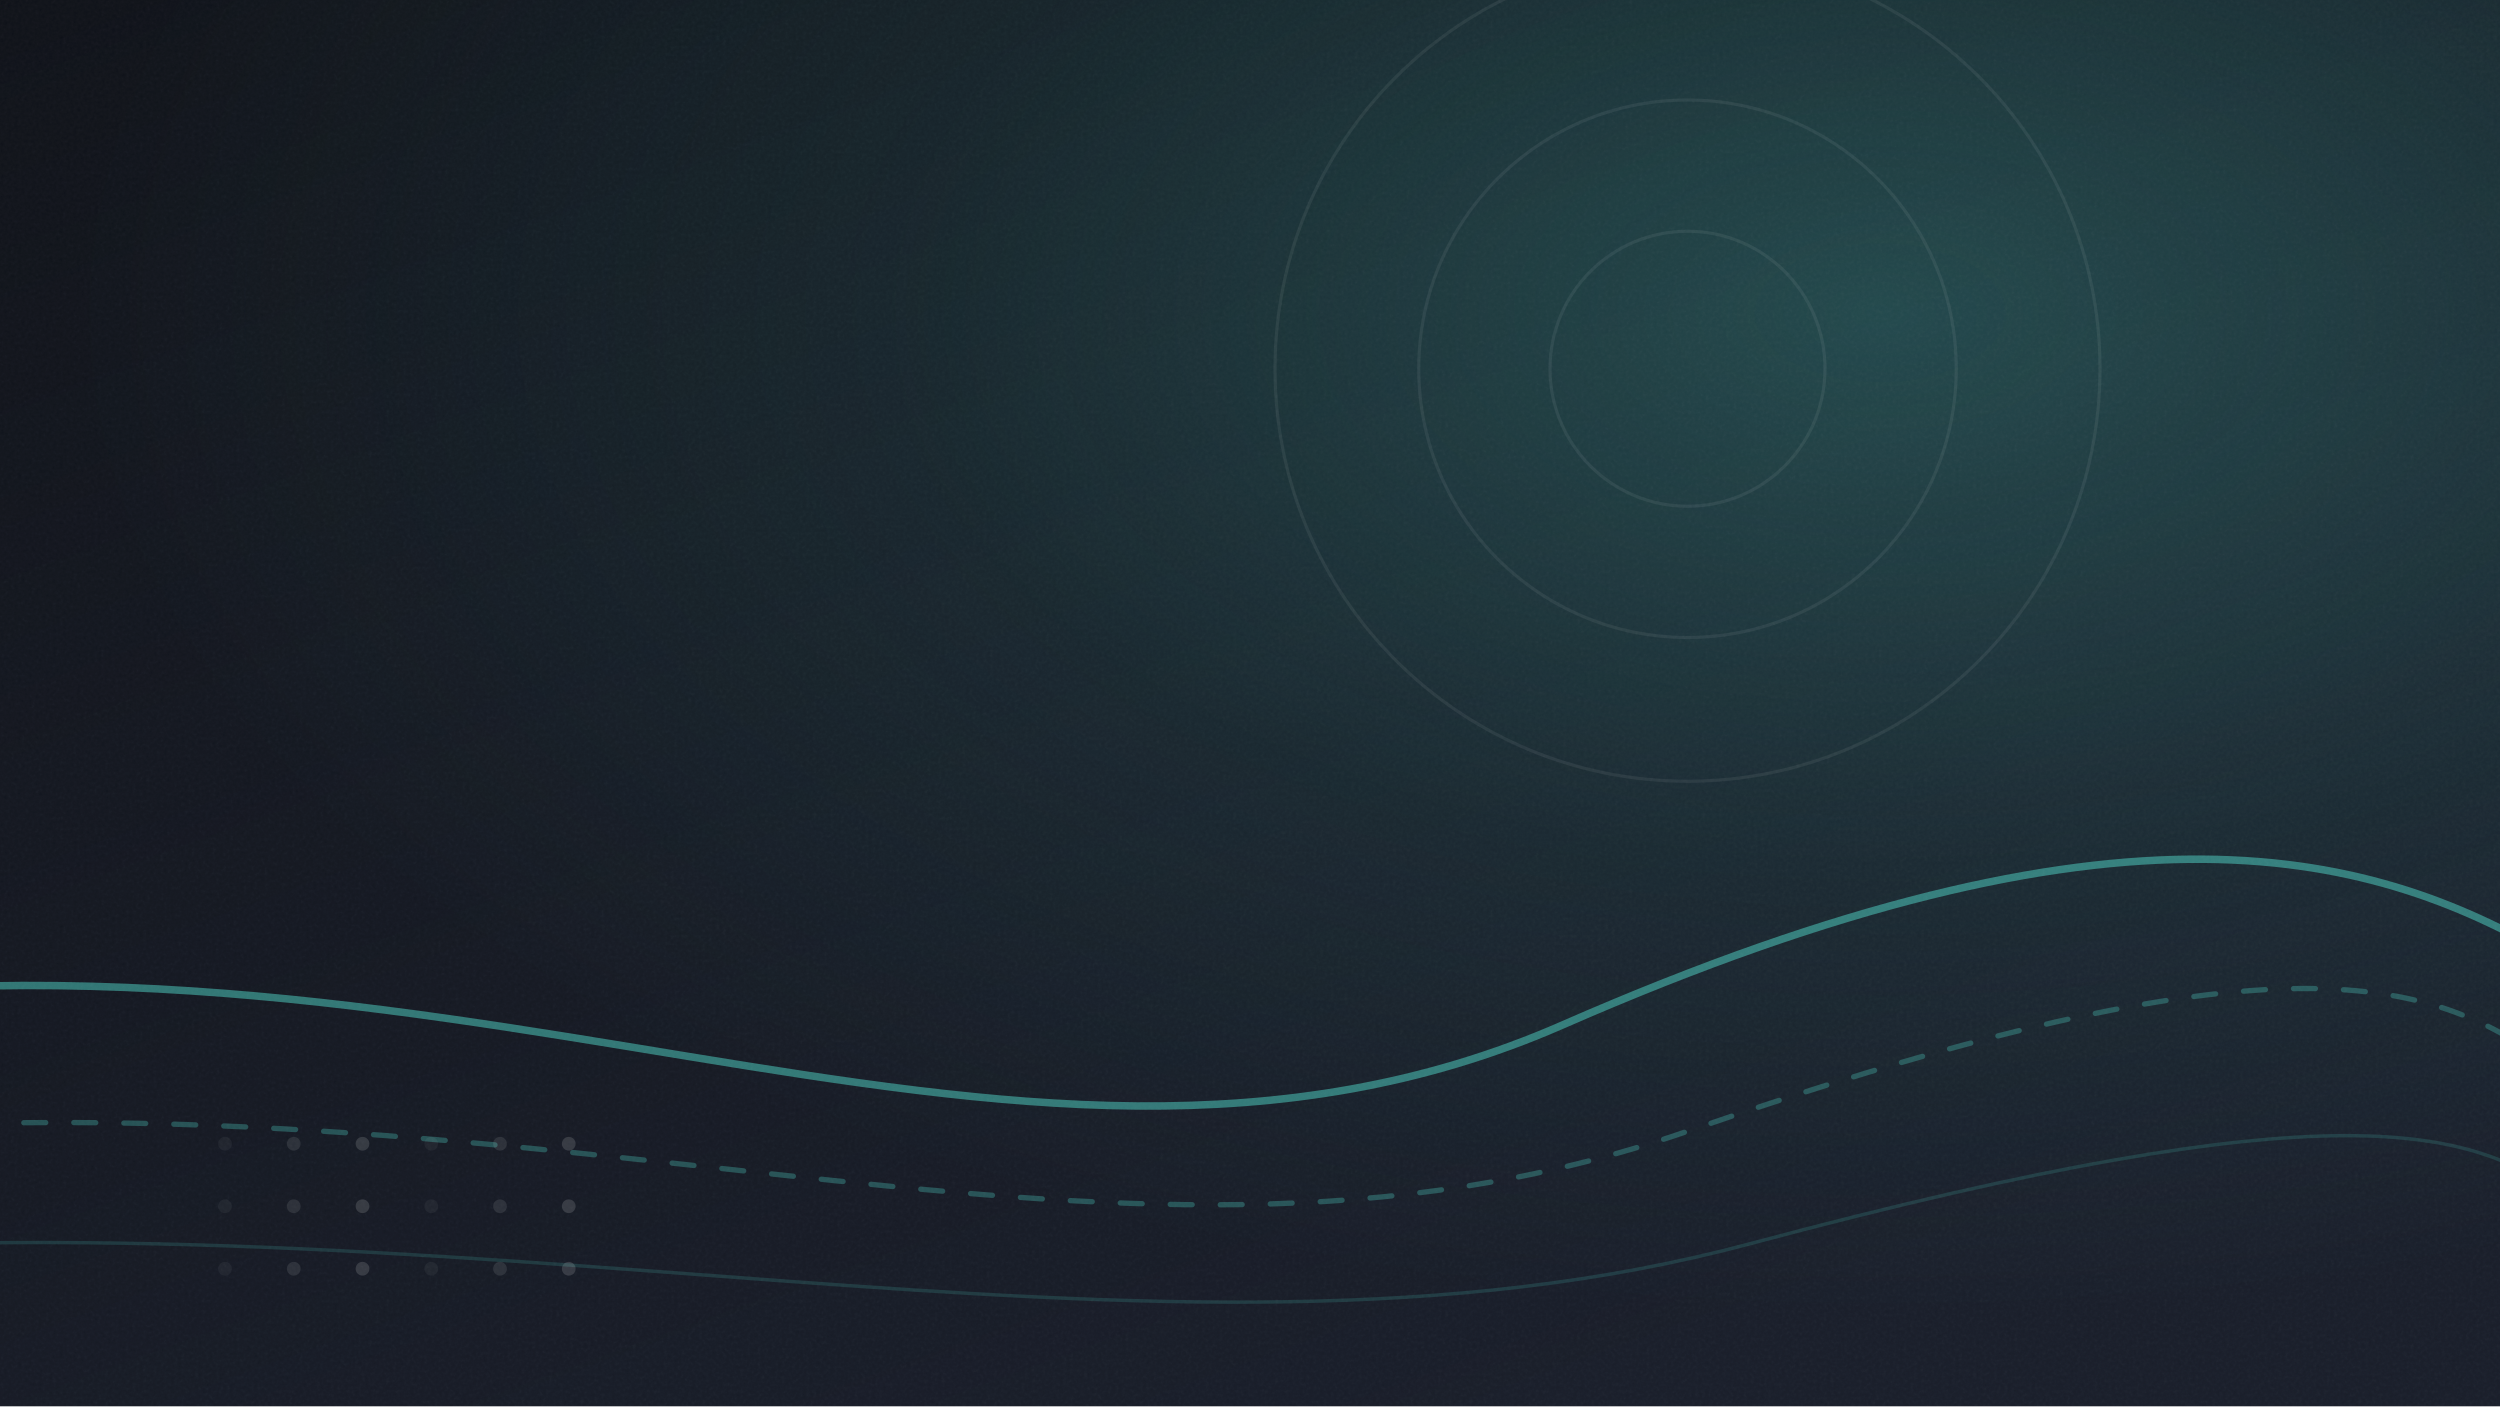
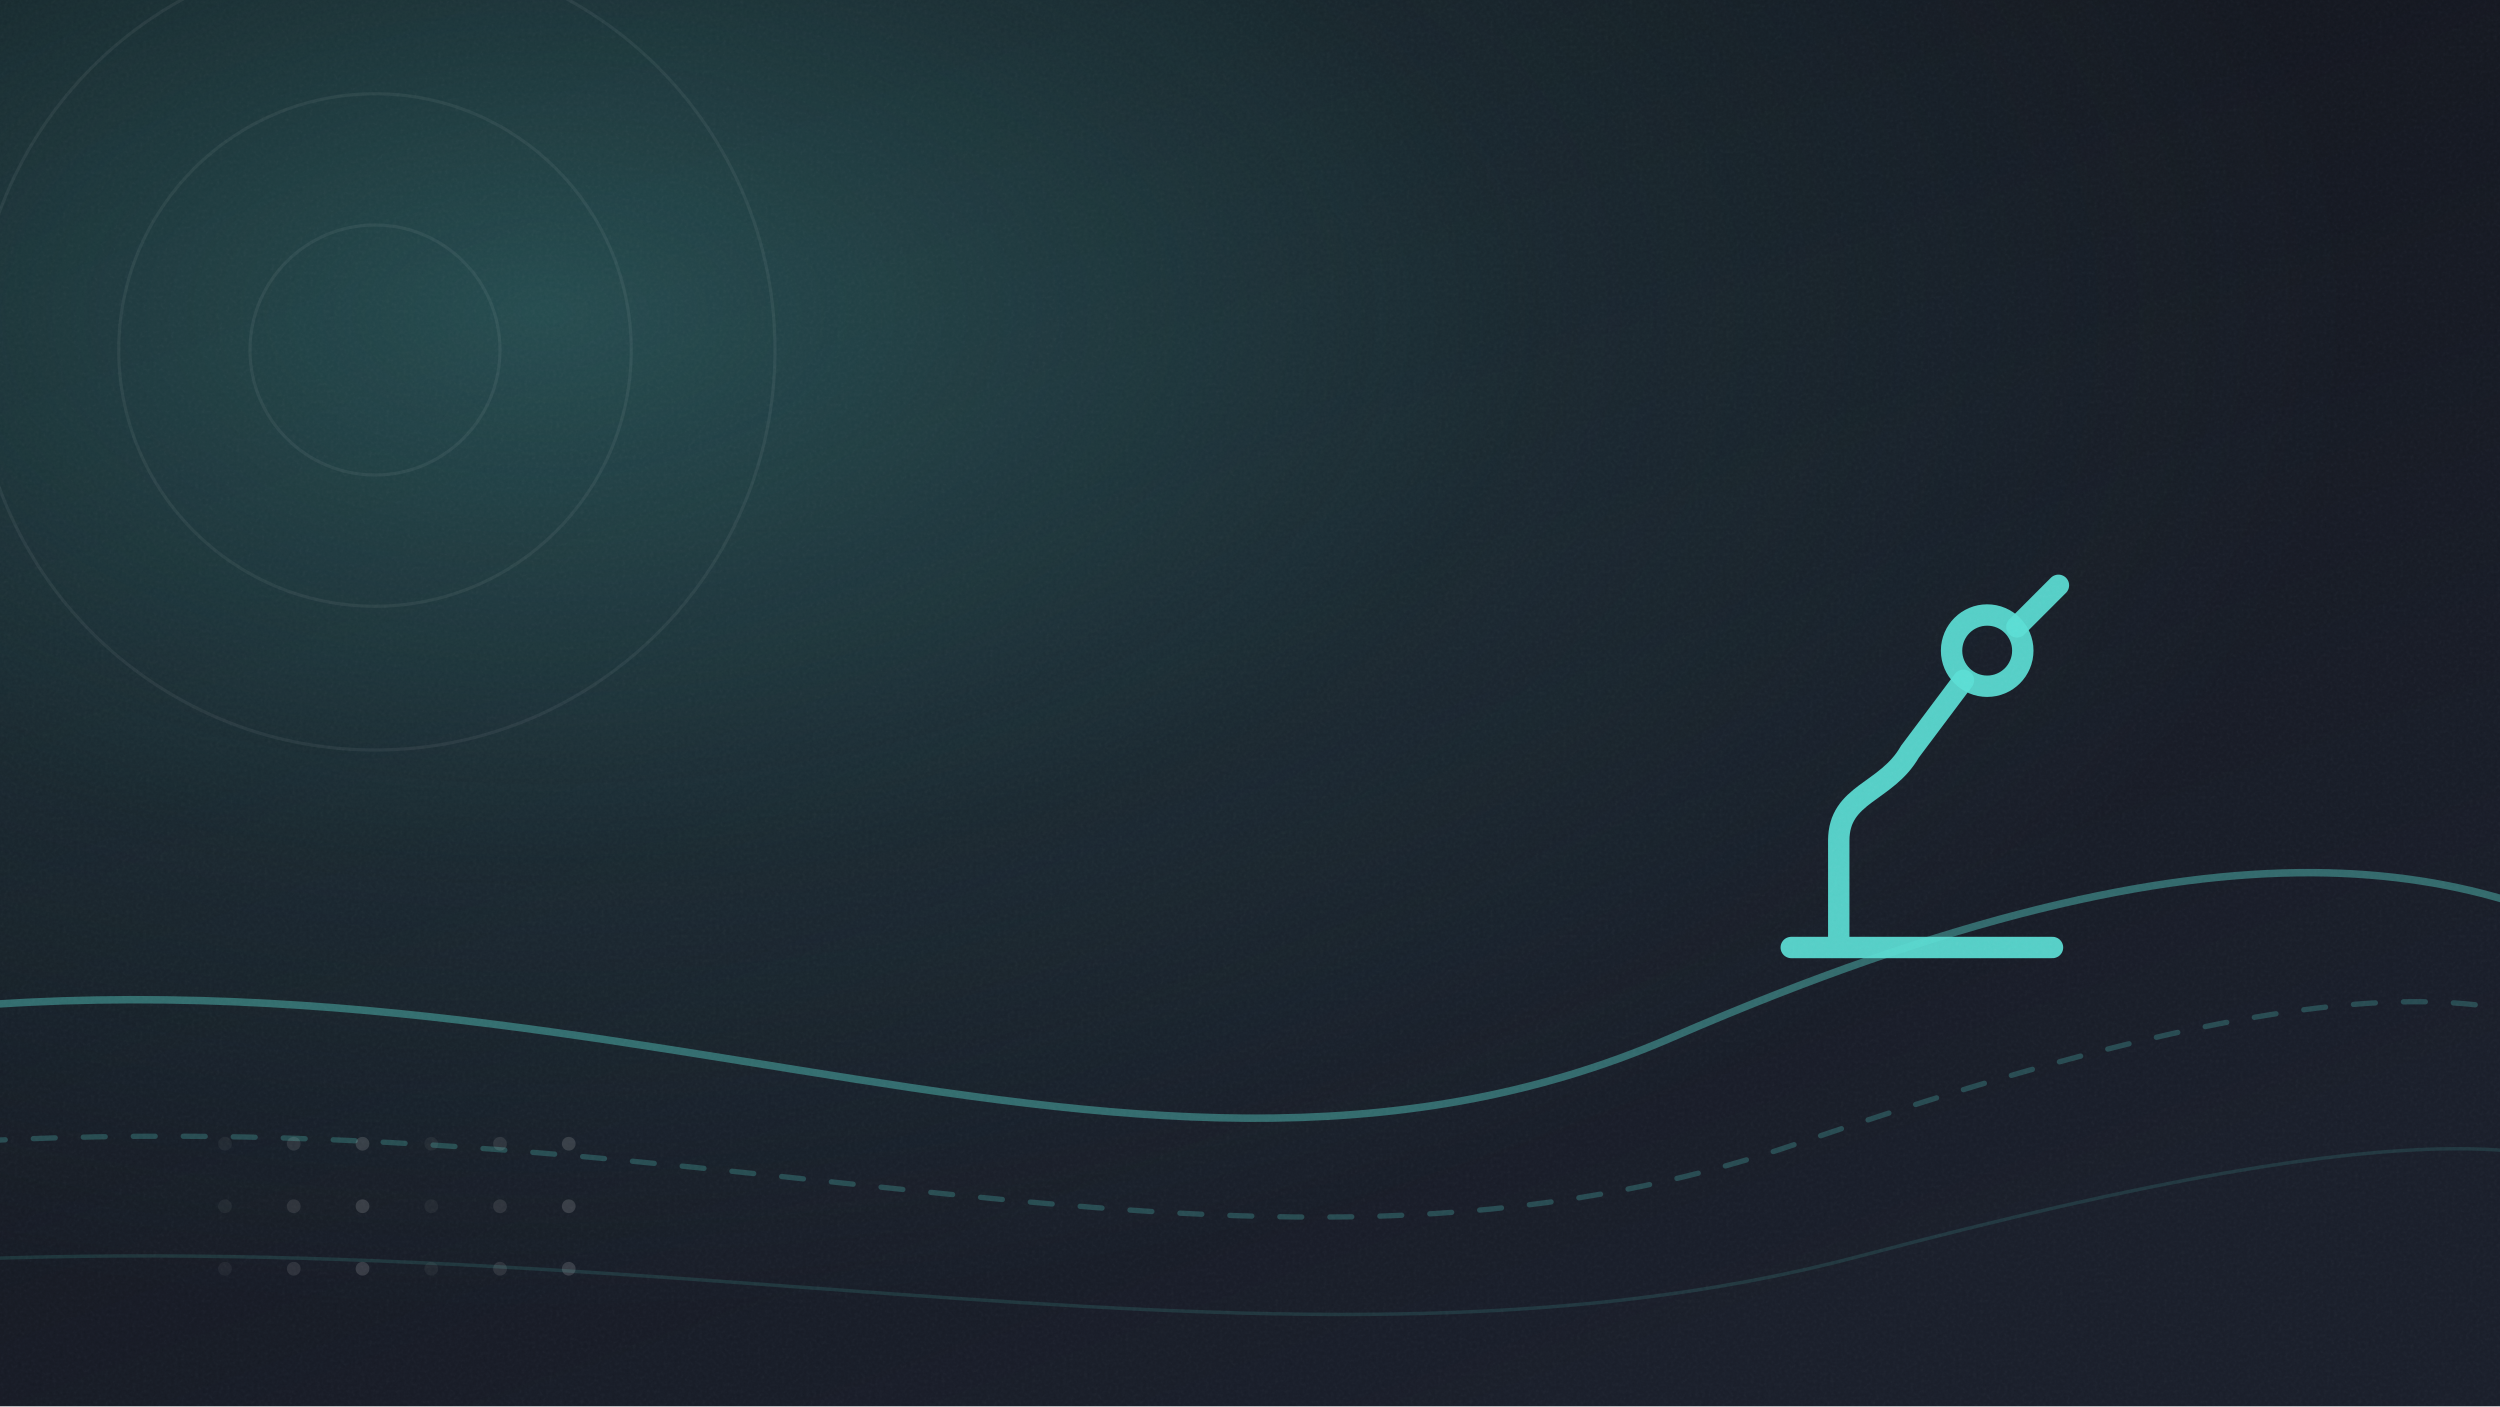
<svg xmlns="http://www.w3.org/2000/svg" width="800" height="450" viewBox="0 0 800 450">
  <defs>
    <linearGradient id="bg" x1="0" y1="0" x2="0.65" y2="1">
      <stop offset="0" stop-color="#0e1118" />
      <stop offset="1" stop-color="#181d29" />
    </linearGradient>
-     <radialGradient id="glow" cx="0.75" cy="0.22" r="0.72">
-       <stop offset="0" stop-color="#4fd6c8" stop-opacity="0.26" />
-       <stop offset="0.55" stop-color="#4fd6c8" stop-opacity="0.08" />
-       <stop offset="1" stop-color="#4fd6c8" stop-opacity="0" />
+     <radialGradient id="glow" cx="0.22" cy="0.22" r="0.72">
+       <stop offset="0" stop-color="#5ae0d6" stop-opacity="0.27" />
+       <stop offset="0.55" stop-color="#5ae0d6" stop-opacity="0.08" />
+       <stop offset="1" stop-color="#5ae0d6" stop-opacity="0" />
    </radialGradient>
    <filter id="grain">
      <feTurbulence type="fractalNoise" baseFrequency="0.9" numOctaves="2" stitchTiles="stitch" />
      <feColorMatrix type="saturate" values="0" />
      <feComponentTransfer>
        <feFuncA type="linear" slope="0.05" />
      </feComponentTransfer>
      <feComposite operator="over" in2="SourceGraphic" />
    </filter>
  </defs>
  <rect width="800" height="450" fill="url(#bg)" />
  <rect width="800" height="450" fill="url(#glow)" />
-   <g fill="none" stroke="#ffffff" stroke-opacity="0.07">
-     <circle cx="540" cy="118" r="132" />
-     <circle cx="540" cy="118" r="86" />
-     <circle cx="540" cy="118" r="44" />
+   <g fill="none" stroke="#ffffff" stroke-opacity="0.06">
+     <circle cx="120" cy="112" r="128" />
+     <circle cx="120" cy="112" r="82" />
+     <circle cx="120" cy="112" r="40" />
  </g>
-   <path d="M -120.0 328.0 C 140.0 275.9, 320.0 406.8, 500.0 328.0 S 760.0 272.0, 820.0 308.0" fill="none" stroke="#4fd6c8" stroke-opacity="0.5" stroke-width="2.4" stroke-linecap="round" />
-   <path d="M -120.0 368.0 C 170.0 330.8, 350.0 427.8, 540.0 362.0 S 780.0 312.0, 820.0 344.0" fill="none" stroke="#4fd6c8" stroke-opacity="0.3" stroke-width="1.7" stroke-dasharray="7 9" stroke-linecap="round" />
-   <path d="M -120.0 404.0 C 150.0 376.7, 370.0 448.9, 560.0 398.0 S 790.0 362.0, 820.0 382.0" fill="none" stroke="#4fd6c8" stroke-opacity="0.16" stroke-width="1.1" stroke-linecap="round" />
+   <path d="M -85.0 332.0 C 175.0 281.6, 355.0 410.0, 535.0 332.0 S 795.0 276.0, 855.0 312.0" fill="none" stroke="#5ae0d6" stroke-opacity="0.4" stroke-width="2.4" stroke-linecap="round" />
+   <path d="M -85.0 372.0 C 205.0 336.0, 385.0 431.2, 575.0 366.0 S 815.0 316.0, 855.0 348.0" fill="none" stroke="#5ae0d6" stroke-opacity="0.24" stroke-width="1.7" stroke-dasharray="7 9" stroke-linecap="round" />
+   <path d="M -85.0 408.0 C 185.0 381.6, 405.0 452.4, 595.0 402.0 S 825.0 366.0, 855.0 386.0" fill="none" stroke="#5ae0d6" stroke-opacity="0.13" stroke-width="1.1" stroke-linecap="round" />
  <circle cx="72" cy="366" r="2.2" fill="#ffffff" fill-opacity="0.05" />
  <circle cx="94" cy="366" r="2.2" fill="#ffffff" fill-opacity="0.095" />
  <circle cx="116" cy="366" r="2.2" fill="#ffffff" fill-opacity="0.14" />
  <circle cx="138" cy="366" r="2.2" fill="#ffffff" fill-opacity="0.05" />
  <circle cx="160" cy="366" r="2.2" fill="#ffffff" fill-opacity="0.095" />
  <circle cx="182" cy="366" r="2.2" fill="#ffffff" fill-opacity="0.14" />
  <circle cx="72" cy="386" r="2.2" fill="#ffffff" fill-opacity="0.05" />
  <circle cx="94" cy="386" r="2.2" fill="#ffffff" fill-opacity="0.095" />
  <circle cx="116" cy="386" r="2.2" fill="#ffffff" fill-opacity="0.14" />
  <circle cx="138" cy="386" r="2.2" fill="#ffffff" fill-opacity="0.05" />
  <circle cx="160" cy="386" r="2.2" fill="#ffffff" fill-opacity="0.095" />
  <circle cx="182" cy="386" r="2.2" fill="#ffffff" fill-opacity="0.14" />
  <circle cx="72" cy="406" r="2.2" fill="#ffffff" fill-opacity="0.05" />
  <circle cx="94" cy="406" r="2.2" fill="#ffffff" fill-opacity="0.095" />
  <circle cx="116" cy="406" r="2.2" fill="#ffffff" fill-opacity="0.14" />
  <circle cx="138" cy="406" r="2.2" fill="#ffffff" fill-opacity="0.05" />
  <circle cx="160" cy="406" r="2.2" fill="#ffffff" fill-opacity="0.095" />
  <circle cx="182" cy="406" r="2.2" fill="#ffffff" fill-opacity="0.14" />
+   <g transform="translate(520 155) scale(1.9)" fill="none" stroke="#5ae0d6" stroke-opacity="0.92" stroke-width="3.6" stroke-linecap="round" stroke-linejoin="round">
+     <path d="M28 78 H72 M36 78 V60 C36 52 44 52 48 45 L57 33" />
+     <circle cx="61" cy="28" r="6" />
+     <path d="M66 24 L73 17" />
+   </g>
  <rect width="800" height="450" filter="url(#grain)" fill="transparent" />
</svg>
